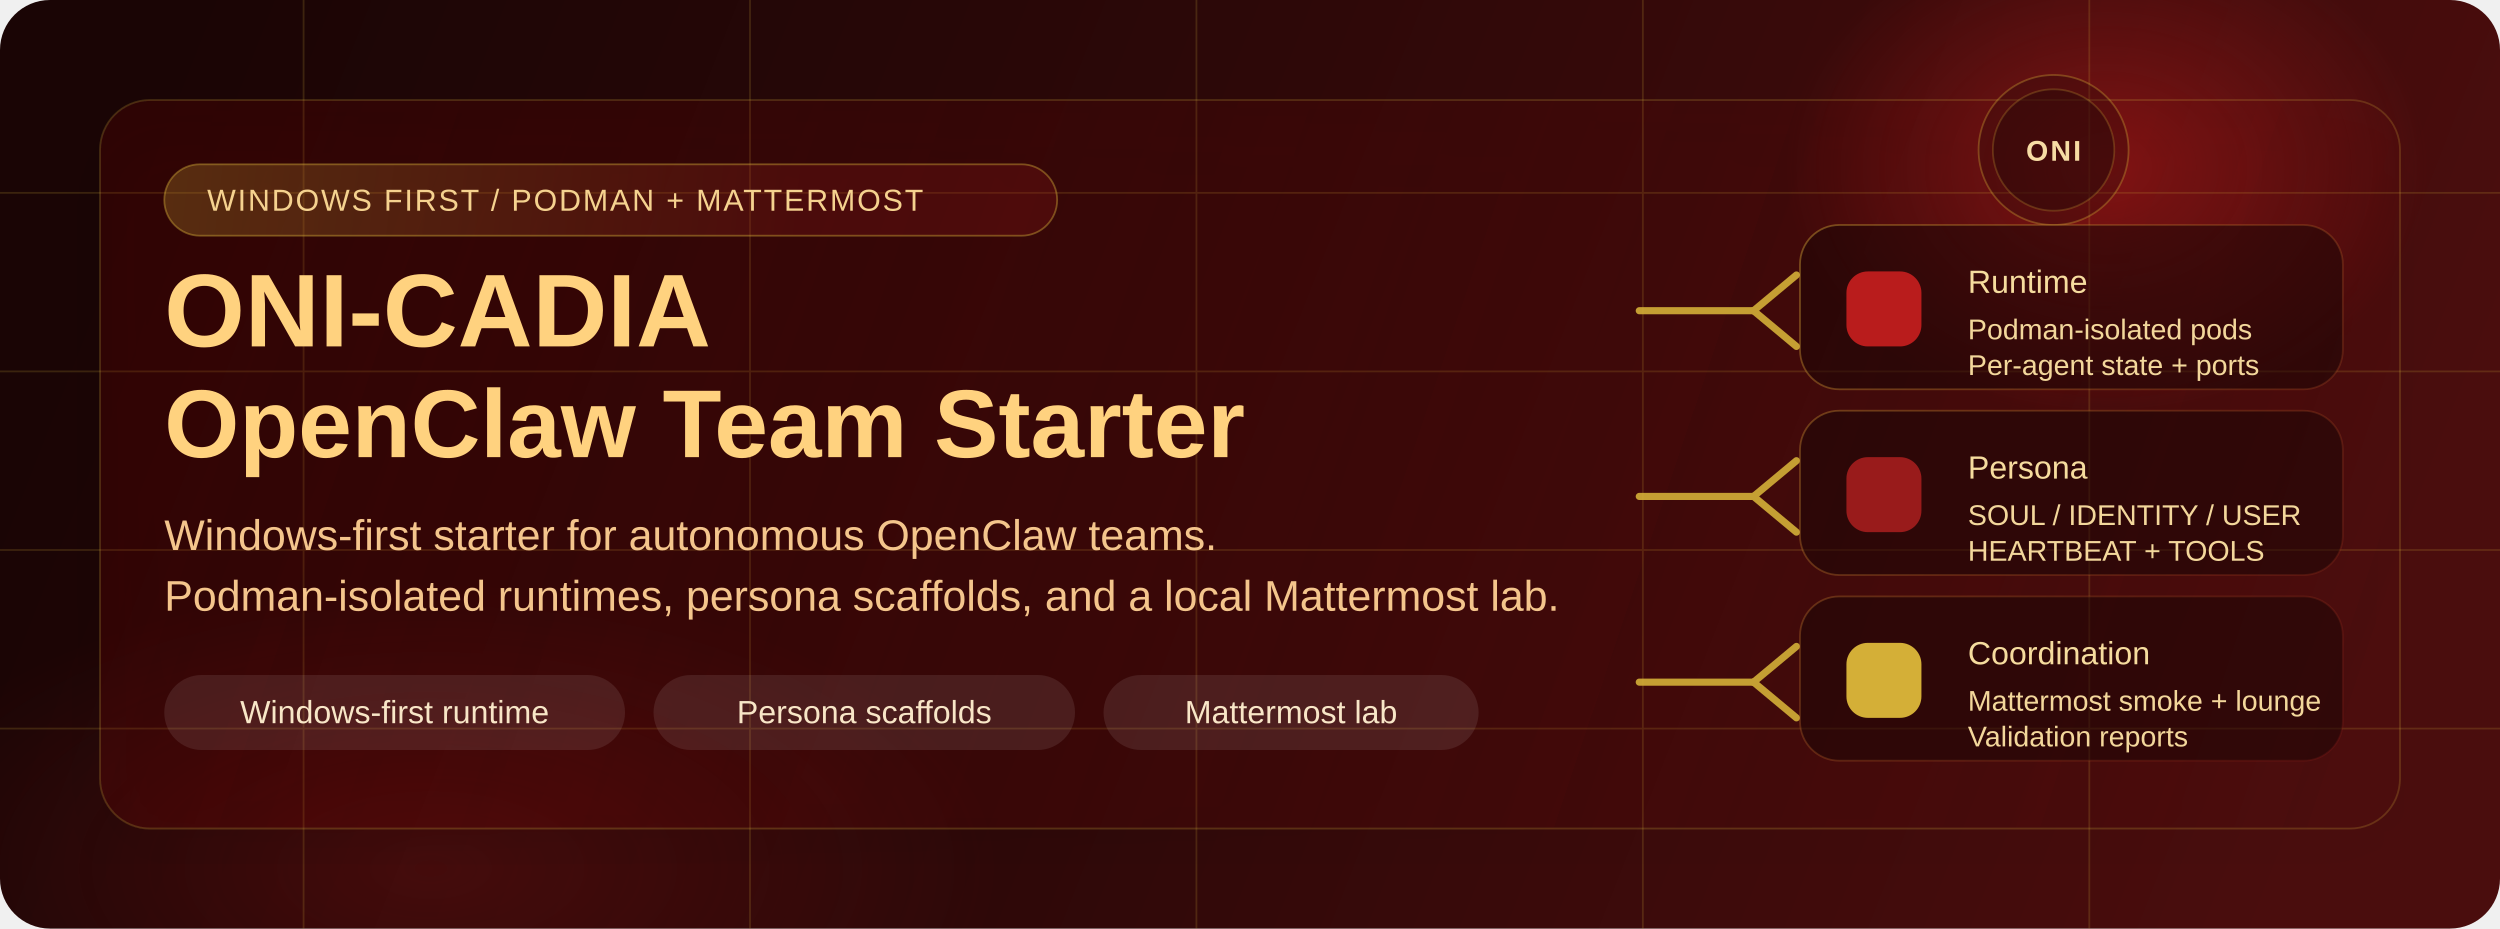
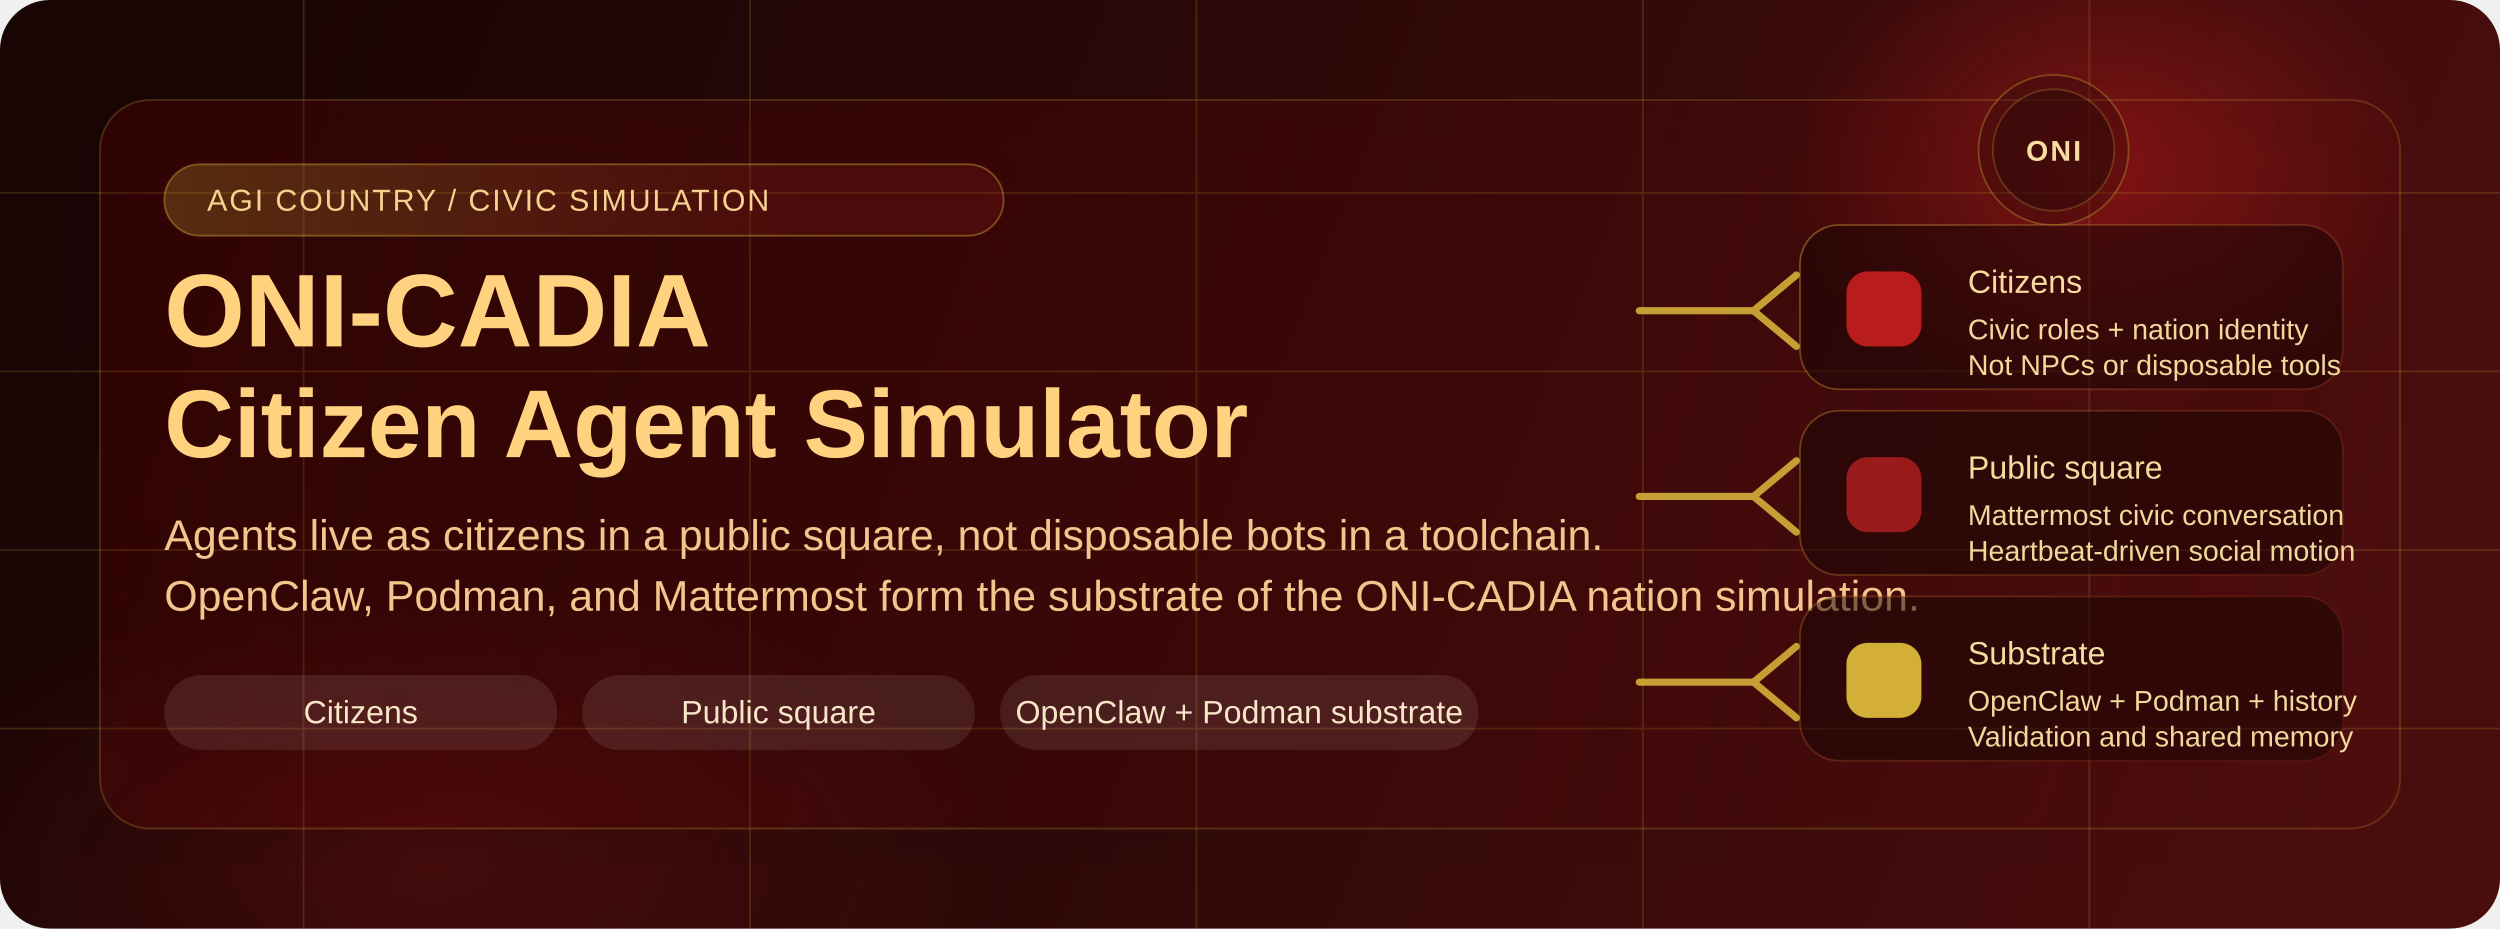
<svg xmlns="http://www.w3.org/2000/svg" width="1400" height="520" viewBox="0 0 1400 520" fill="none">
  <defs>
    <linearGradient id="bg" x1="92" y1="34" x2="1280" y2="500" gradientUnits="userSpaceOnUse">
      <stop offset="0" stop-color="#1a0505" />
      <stop offset="0.45" stop-color="#2d0808" />
      <stop offset="1" stop-color="#4a0d0d" />
    </linearGradient>
    <linearGradient id="panel" x1="92" y1="56" x2="1308" y2="464" gradientUnits="userSpaceOnUse">
      <stop offset="0" stop-color="#991b1b" stop-opacity="0.15" />
      <stop offset="1" stop-color="#991b1b" stop-opacity="0.02" />
    </linearGradient>
    <linearGradient id="chip" x1="92" y1="92" x2="450" y2="132" gradientUnits="userSpaceOnUse">
      <stop offset="0" stop-color="#d4af37" stop-opacity="0.24" />
      <stop offset="1" stop-color="#991b1b" stop-opacity="0.22" />
    </linearGradient>
    <linearGradient id="cardStroke" x1="980" y1="118" x2="1320" y2="438" gradientUnits="userSpaceOnUse">
      <stop offset="0" stop-color="#d4af37" stop-opacity="0.45" />
      <stop offset="1" stop-color="#991b1b" stop-opacity="0.2" />
    </linearGradient>
    <radialGradient id="glowA" cx="0" cy="0" r="1" gradientUnits="userSpaceOnUse" gradientTransform="translate(1180 94) rotate(90) scale(140 180)">
      <stop offset="0" stop-color="#b91c1c" stop-opacity="0.52" />
      <stop offset="1" stop-color="#b91c1c" stop-opacity="0" />
    </radialGradient>
    <radialGradient id="glowB" cx="0" cy="0" r="1" gradientUnits="userSpaceOnUse" gradientTransform="translate(240 486) rotate(180) scale(320 160)">
      <stop offset="0" stop-color="#b91c1c" stop-opacity="0.22" />
      <stop offset="1" stop-color="#b91c1c" stop-opacity="0" />
    </radialGradient>
    <filter id="shadow" x="32" y="36" width="1336" height="448" filterUnits="userSpaceOnUse" color-interpolation-filters="sRGB">
      <feDropShadow dx="0" dy="18" stdDeviation="18" flood-color="#1a0505" flood-opacity="0.46" />
    </filter>
  </defs>
  <rect width="1400" height="520" rx="28" fill="url(#bg)" />
  <rect width="1400" height="520" rx="28" fill="url(#glowA)" />
  <rect width="1400" height="520" rx="28" fill="url(#glowB)" />
  <g opacity="0.18">
    <path d="M0 108H1400" stroke="#d4af37" stroke-width="1" />
    <path d="M0 208H1400" stroke="#d4af37" stroke-width="1" />
    <path d="M0 308H1400" stroke="#d4af37" stroke-width="1" />
    <path d="M0 408H1400" stroke="#d4af37" stroke-width="1" />
    <path d="M170 0V520" stroke="#d4af37" stroke-width="1" />
    <path d="M420 0V520" stroke="#d4af37" stroke-width="1" />
    <path d="M670 0V520" stroke="#d4af37" stroke-width="1" />
    <path d="M920 0V520" stroke="#d4af37" stroke-width="1" />
    <path d="M1170 0V520" stroke="#d4af37" stroke-width="1" />
  </g>
  <g filter="url(#shadow)">
    <rect x="56" y="56" width="1288" height="408" rx="28" fill="url(#panel)" stroke="#d4af37" stroke-opacity="0.22" />
  </g>
  <g>
-     <rect x="92" y="92" width="500" height="40" rx="20" fill="url(#chip)" stroke="#d4af37" stroke-opacity="0.42" />
-     <text x="116" y="118" fill="#f5d28f" font-size="17" font-family="Segoe UI, Arial, sans-serif" letter-spacing="1.05">WINDOWS FIRST / PODMAN + MATTERMOST</text>
+     <rect x="92" y="92" width="470" height="40" rx="20" fill="url(#chip)" stroke="#d4af37" stroke-opacity="0.42" />
+     <text x="116" y="118" fill="#f5d28f" font-size="17" font-family="Segoe UI, Arial, sans-serif" letter-spacing="1.05">AGI COUNTRY / CIVIC SIMULATION</text>
  </g>
  <g>
    <text x="92" y="194" fill="#ffd27f" font-size="58" font-weight="700" font-family="Segoe UI, Arial, sans-serif">ONI-CADIA</text>
-     <text x="92" y="256" fill="#ffd27f" font-size="54" font-weight="700" font-family="Segoe UI, Arial, sans-serif">OpenClaw Team Starter</text>
+     <text x="92" y="256" fill="#ffd27f" font-size="54" font-weight="700" font-family="Segoe UI, Arial, sans-serif">Citizen Agent Simulator</text>
    <text x="92" y="308" fill="#f4c58c" font-size="24" font-family="Segoe UI, Arial, sans-serif">
-       Windows-first starter for autonomous OpenClaw teams.
+       Agents live as citizens in a public square, not disposable bots in a toolchain.
    </text>
    <text x="92" y="342" fill="#f4c58c" font-size="24" font-family="Segoe UI, Arial, sans-serif">
-       Podman-isolated runtimes, persona scaffolds, and a local Mattermost lab.
+       OpenClaw, Podman, and Mattermost form the substrate of the ONI-CADIA nation simulation.
    </text>
  </g>
  <g>
-     <rect x="92" y="378" width="258" height="42" rx="21" fill="#ffffff" fill-opacity="0.09" />
-     <text x="221" y="405" fill="#f8e6c7" font-size="18" text-anchor="middle" font-family="Segoe UI, Arial, sans-serif">Windows-first runtime</text>
-     <rect x="366" y="378" width="236" height="42" rx="21" fill="#ffffff" fill-opacity="0.09" />
-     <text x="484" y="405" fill="#f8e6c7" font-size="18" text-anchor="middle" font-family="Segoe UI, Arial, sans-serif">Persona scaffolds</text>
-     <rect x="618" y="378" width="210" height="42" rx="21" fill="#ffffff" fill-opacity="0.09" />
-     <text x="723" y="405" fill="#f8e6c7" font-size="18" text-anchor="middle" font-family="Segoe UI, Arial, sans-serif">Mattermost lab</text>
+     <rect x="92" y="378" width="220" height="42" rx="21" fill="#ffffff" fill-opacity="0.09" />
+     <text x="202" y="405" fill="#f8e6c7" font-size="18" text-anchor="middle" font-family="Segoe UI, Arial, sans-serif">Citizens</text>
+     <rect x="326" y="378" width="220" height="42" rx="21" fill="#ffffff" fill-opacity="0.09" />
+     <text x="436" y="405" fill="#f8e6c7" font-size="18" text-anchor="middle" font-family="Segoe UI, Arial, sans-serif">Public square</text>
+     <rect x="560" y="378" width="268" height="42" rx="21" fill="#ffffff" fill-opacity="0.09" />
+     <text x="694" y="405" fill="#f8e6c7" font-size="18" text-anchor="middle" font-family="Segoe UI, Arial, sans-serif">OpenClaw + Podman substrate</text>
  </g>
  <g opacity="0.9">
    <path d="M918 174H982" stroke="#d4af37" stroke-width="4" stroke-linecap="round" />
    <path d="M982 174L1006 154" stroke="#d4af37" stroke-width="4" stroke-linecap="round" />
    <path d="M982 174L1006 194" stroke="#d4af37" stroke-width="4" stroke-linecap="round" />
    <path d="M918 278H982" stroke="#d4af37" stroke-width="4" stroke-linecap="round" />
    <path d="M982 278L1006 258" stroke="#d4af37" stroke-width="4" stroke-linecap="round" />
    <path d="M982 278L1006 298" stroke="#d4af37" stroke-width="4" stroke-linecap="round" />
    <path d="M918 382H982" stroke="#d4af37" stroke-width="4" stroke-linecap="round" />
    <path d="M982 382L1006 362" stroke="#d4af37" stroke-width="4" stroke-linecap="round" />
    <path d="M982 382L1006 402" stroke="#d4af37" stroke-width="4" stroke-linecap="round" />
  </g>
  <g>
    <circle cx="1150" cy="84" r="42" fill="#1a0505" fill-opacity="0.28" stroke="#d4af37" stroke-opacity="0.34" />
    <circle cx="1150" cy="84" r="34" fill="#2d0808" fill-opacity="0.52" stroke="#d4af37" stroke-opacity="0.24" />
    <text x="1150" y="90" fill="#f7dca4" font-size="16" font-weight="700" text-anchor="middle" font-family="Segoe UI, Arial, sans-serif" letter-spacing="1.2">ONI</text>
  </g>
  <g>
    <rect x="1008" y="126" width="304" height="92" rx="22" fill="#1a0505" fill-opacity="0.52" stroke="url(#cardStroke)" />
    <rect x="1034" y="152" width="42" height="42" rx="12" fill="#b91c1c" />
-     <text x="1102" y="164" fill="#f6dc9e" font-size="18" font-family="Segoe UI, Arial, sans-serif">Runtime</text>
-     <text x="1102" y="190" fill="#f3d79b" font-size="16" font-family="Segoe UI, Arial, sans-serif">Podman-isolated pods</text>
-     <text x="1102" y="210" fill="#f3d79b" font-size="16" font-family="Segoe UI, Arial, sans-serif">Per-agent state + ports</text>
+     <text x="1102" y="164" fill="#f6dc9e" font-size="18" font-family="Segoe UI, Arial, sans-serif">Citizens</text>
+     <text x="1102" y="190" fill="#f3d79b" font-size="16" font-family="Segoe UI, Arial, sans-serif">Civic roles + nation identity</text>
+     <text x="1102" y="210" fill="#f3d79b" font-size="16" font-family="Segoe UI, Arial, sans-serif">Not NPCs or disposable tools</text>
    <rect x="1008" y="230" width="304" height="92" rx="22" fill="#1a0505" fill-opacity="0.52" stroke="url(#cardStroke)" />
    <rect x="1034" y="256" width="42" height="42" rx="12" fill="#991b1b" />
-     <text x="1102" y="268" fill="#f6dc9e" font-size="18" font-family="Segoe UI, Arial, sans-serif">Persona</text>
-     <text x="1102" y="294" fill="#f3d79b" font-size="16" font-family="Segoe UI, Arial, sans-serif">SOUL / IDENTITY / USER</text>
-     <text x="1102" y="314" fill="#f3d79b" font-size="16" font-family="Segoe UI, Arial, sans-serif">HEARTBEAT + TOOLS</text>
+     <text x="1102" y="268" fill="#f6dc9e" font-size="18" font-family="Segoe UI, Arial, sans-serif">Public square</text>
+     <text x="1102" y="294" fill="#f3d79b" font-size="16" font-family="Segoe UI, Arial, sans-serif">Mattermost civic conversation</text>
+     <text x="1102" y="314" fill="#f3d79b" font-size="16" font-family="Segoe UI, Arial, sans-serif">Heartbeat-driven social motion</text>
    <rect x="1008" y="334" width="304" height="92" rx="22" fill="#1a0505" fill-opacity="0.52" stroke="url(#cardStroke)" />
    <rect x="1034" y="360" width="42" height="42" rx="12" fill="#d4af37" />
-     <text x="1102" y="372" fill="#f6dc9e" font-size="18" font-family="Segoe UI, Arial, sans-serif">Coordination</text>
-     <text x="1102" y="398" fill="#f3d79b" font-size="16" font-family="Segoe UI, Arial, sans-serif">Mattermost smoke + lounge</text>
-     <text x="1102" y="418" fill="#f3d79b" font-size="16" font-family="Segoe UI, Arial, sans-serif">Validation reports</text>
+     <text x="1102" y="372" fill="#f6dc9e" font-size="18" font-family="Segoe UI, Arial, sans-serif">Substrate</text>
+     <text x="1102" y="398" fill="#f3d79b" font-size="16" font-family="Segoe UI, Arial, sans-serif">OpenClaw + Podman + history</text>
+     <text x="1102" y="418" fill="#f3d79b" font-size="16" font-family="Segoe UI, Arial, sans-serif">Validation and shared memory</text>
  </g>
</svg>
